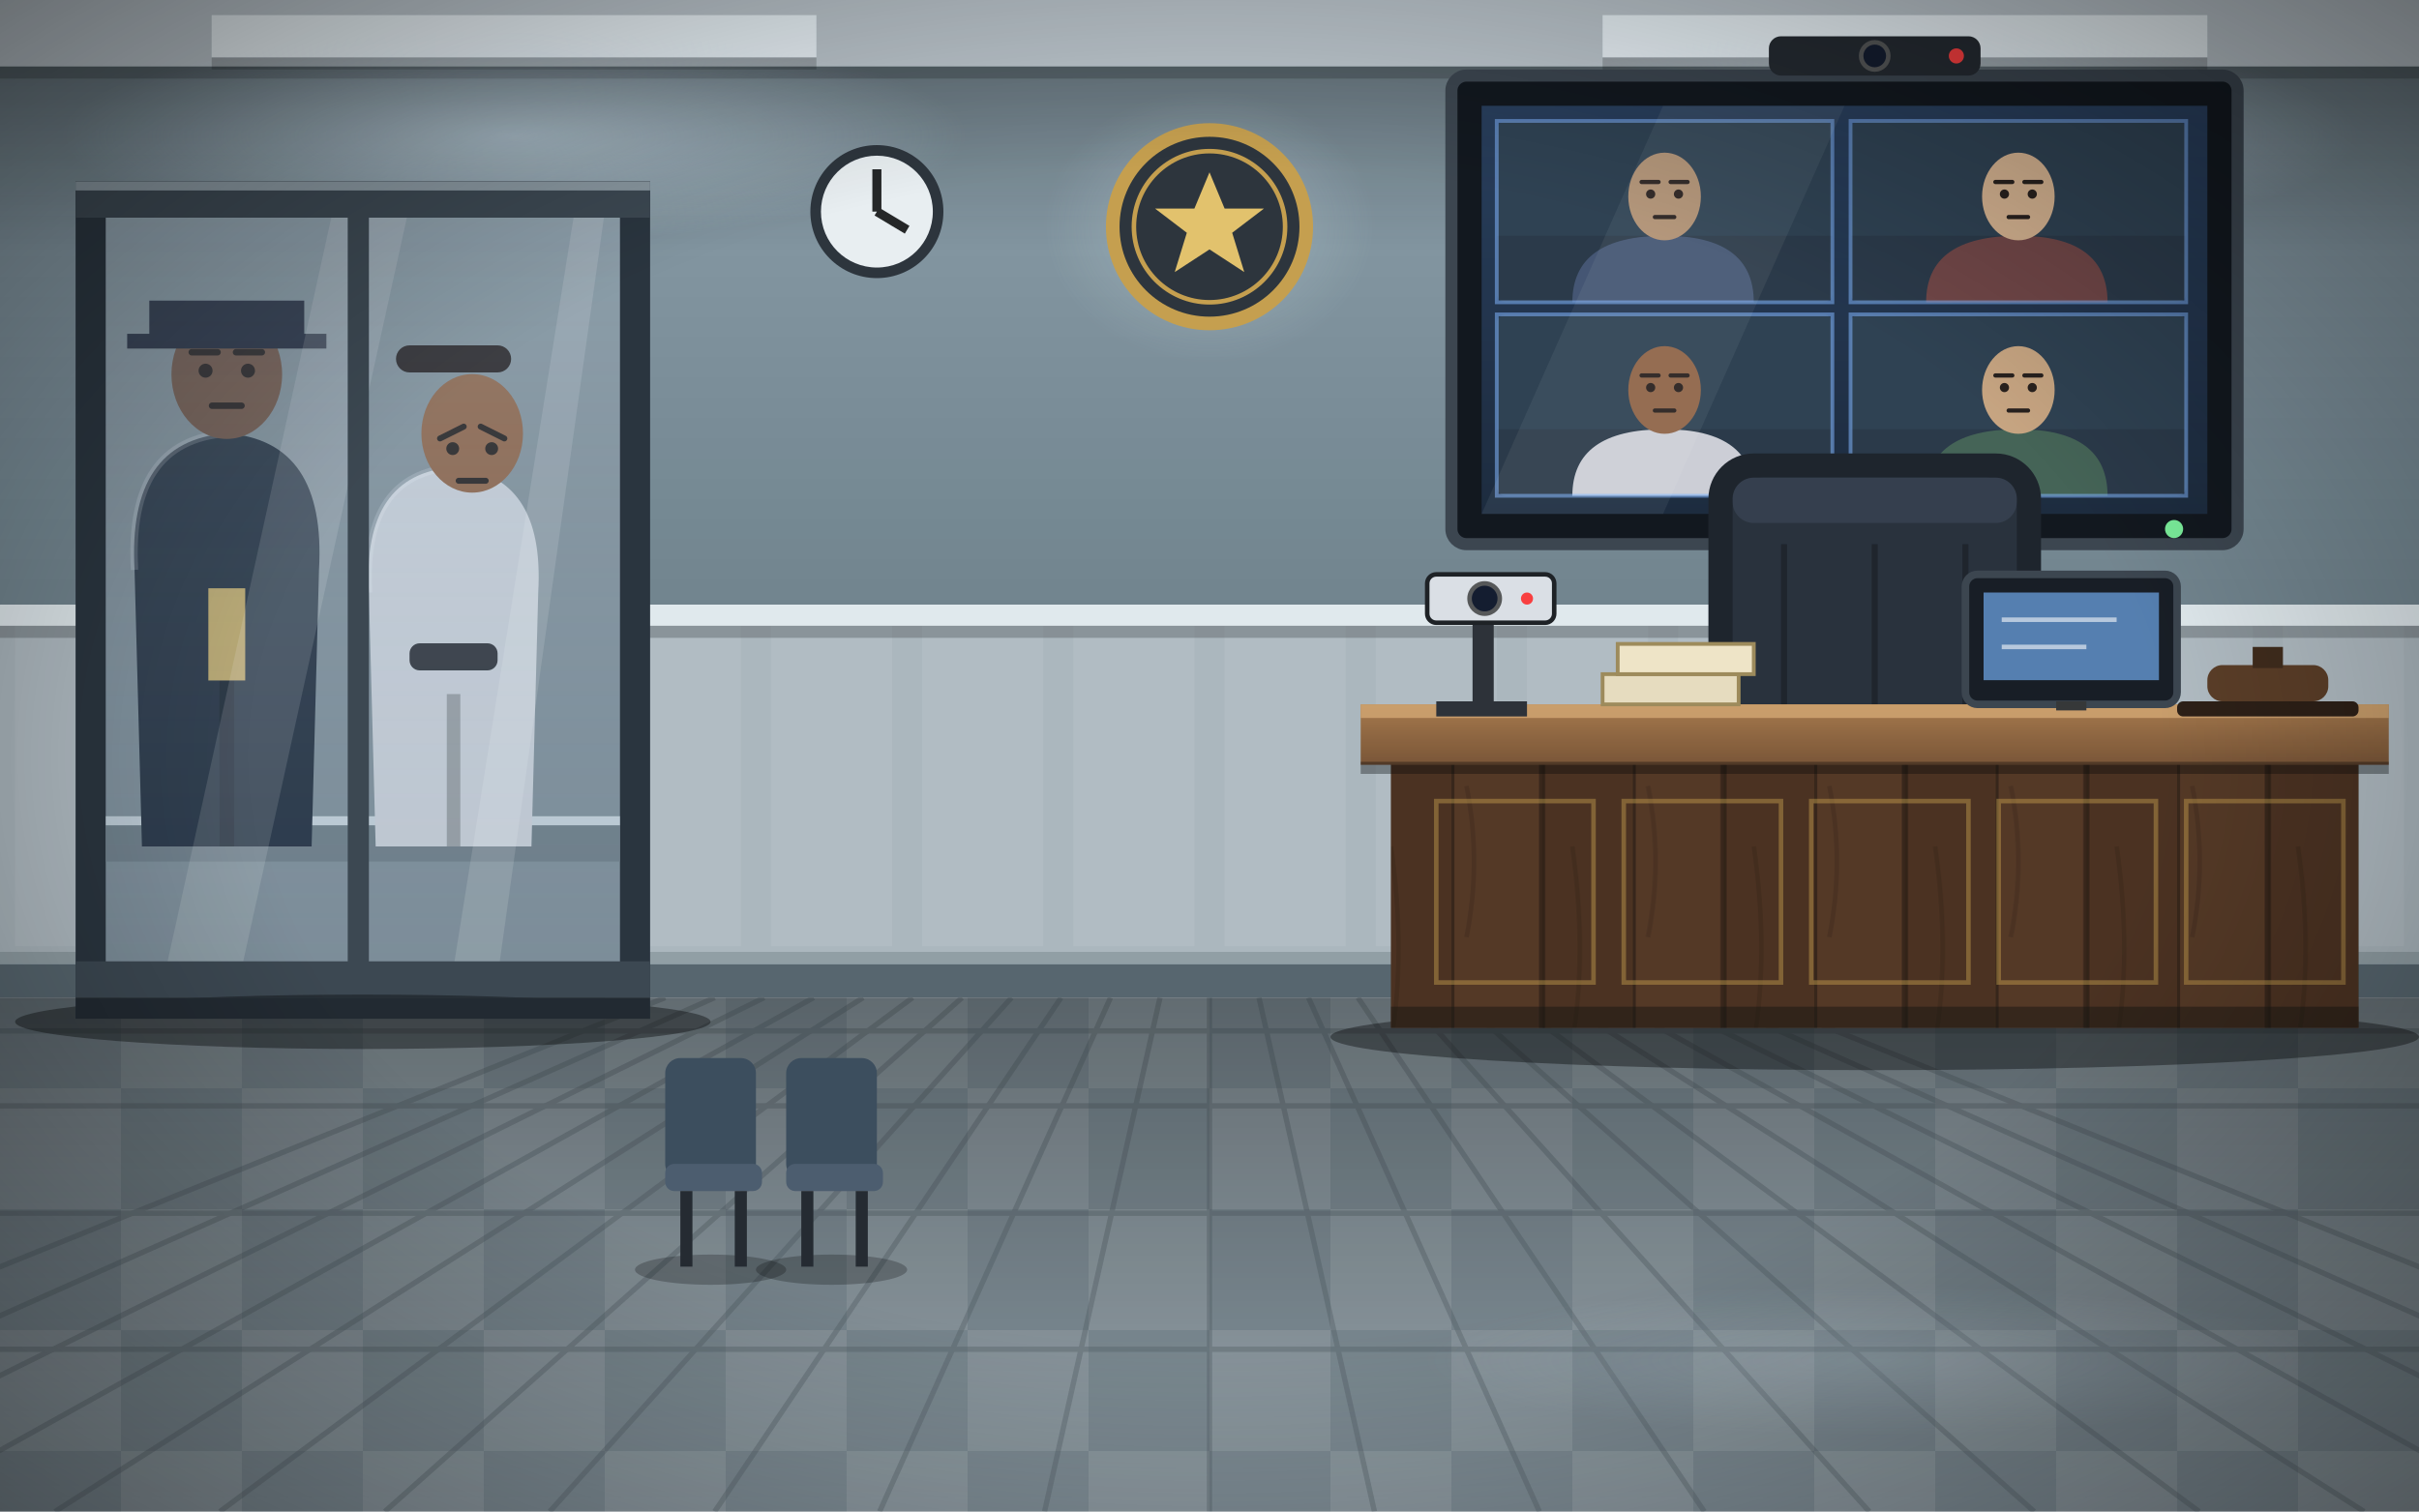
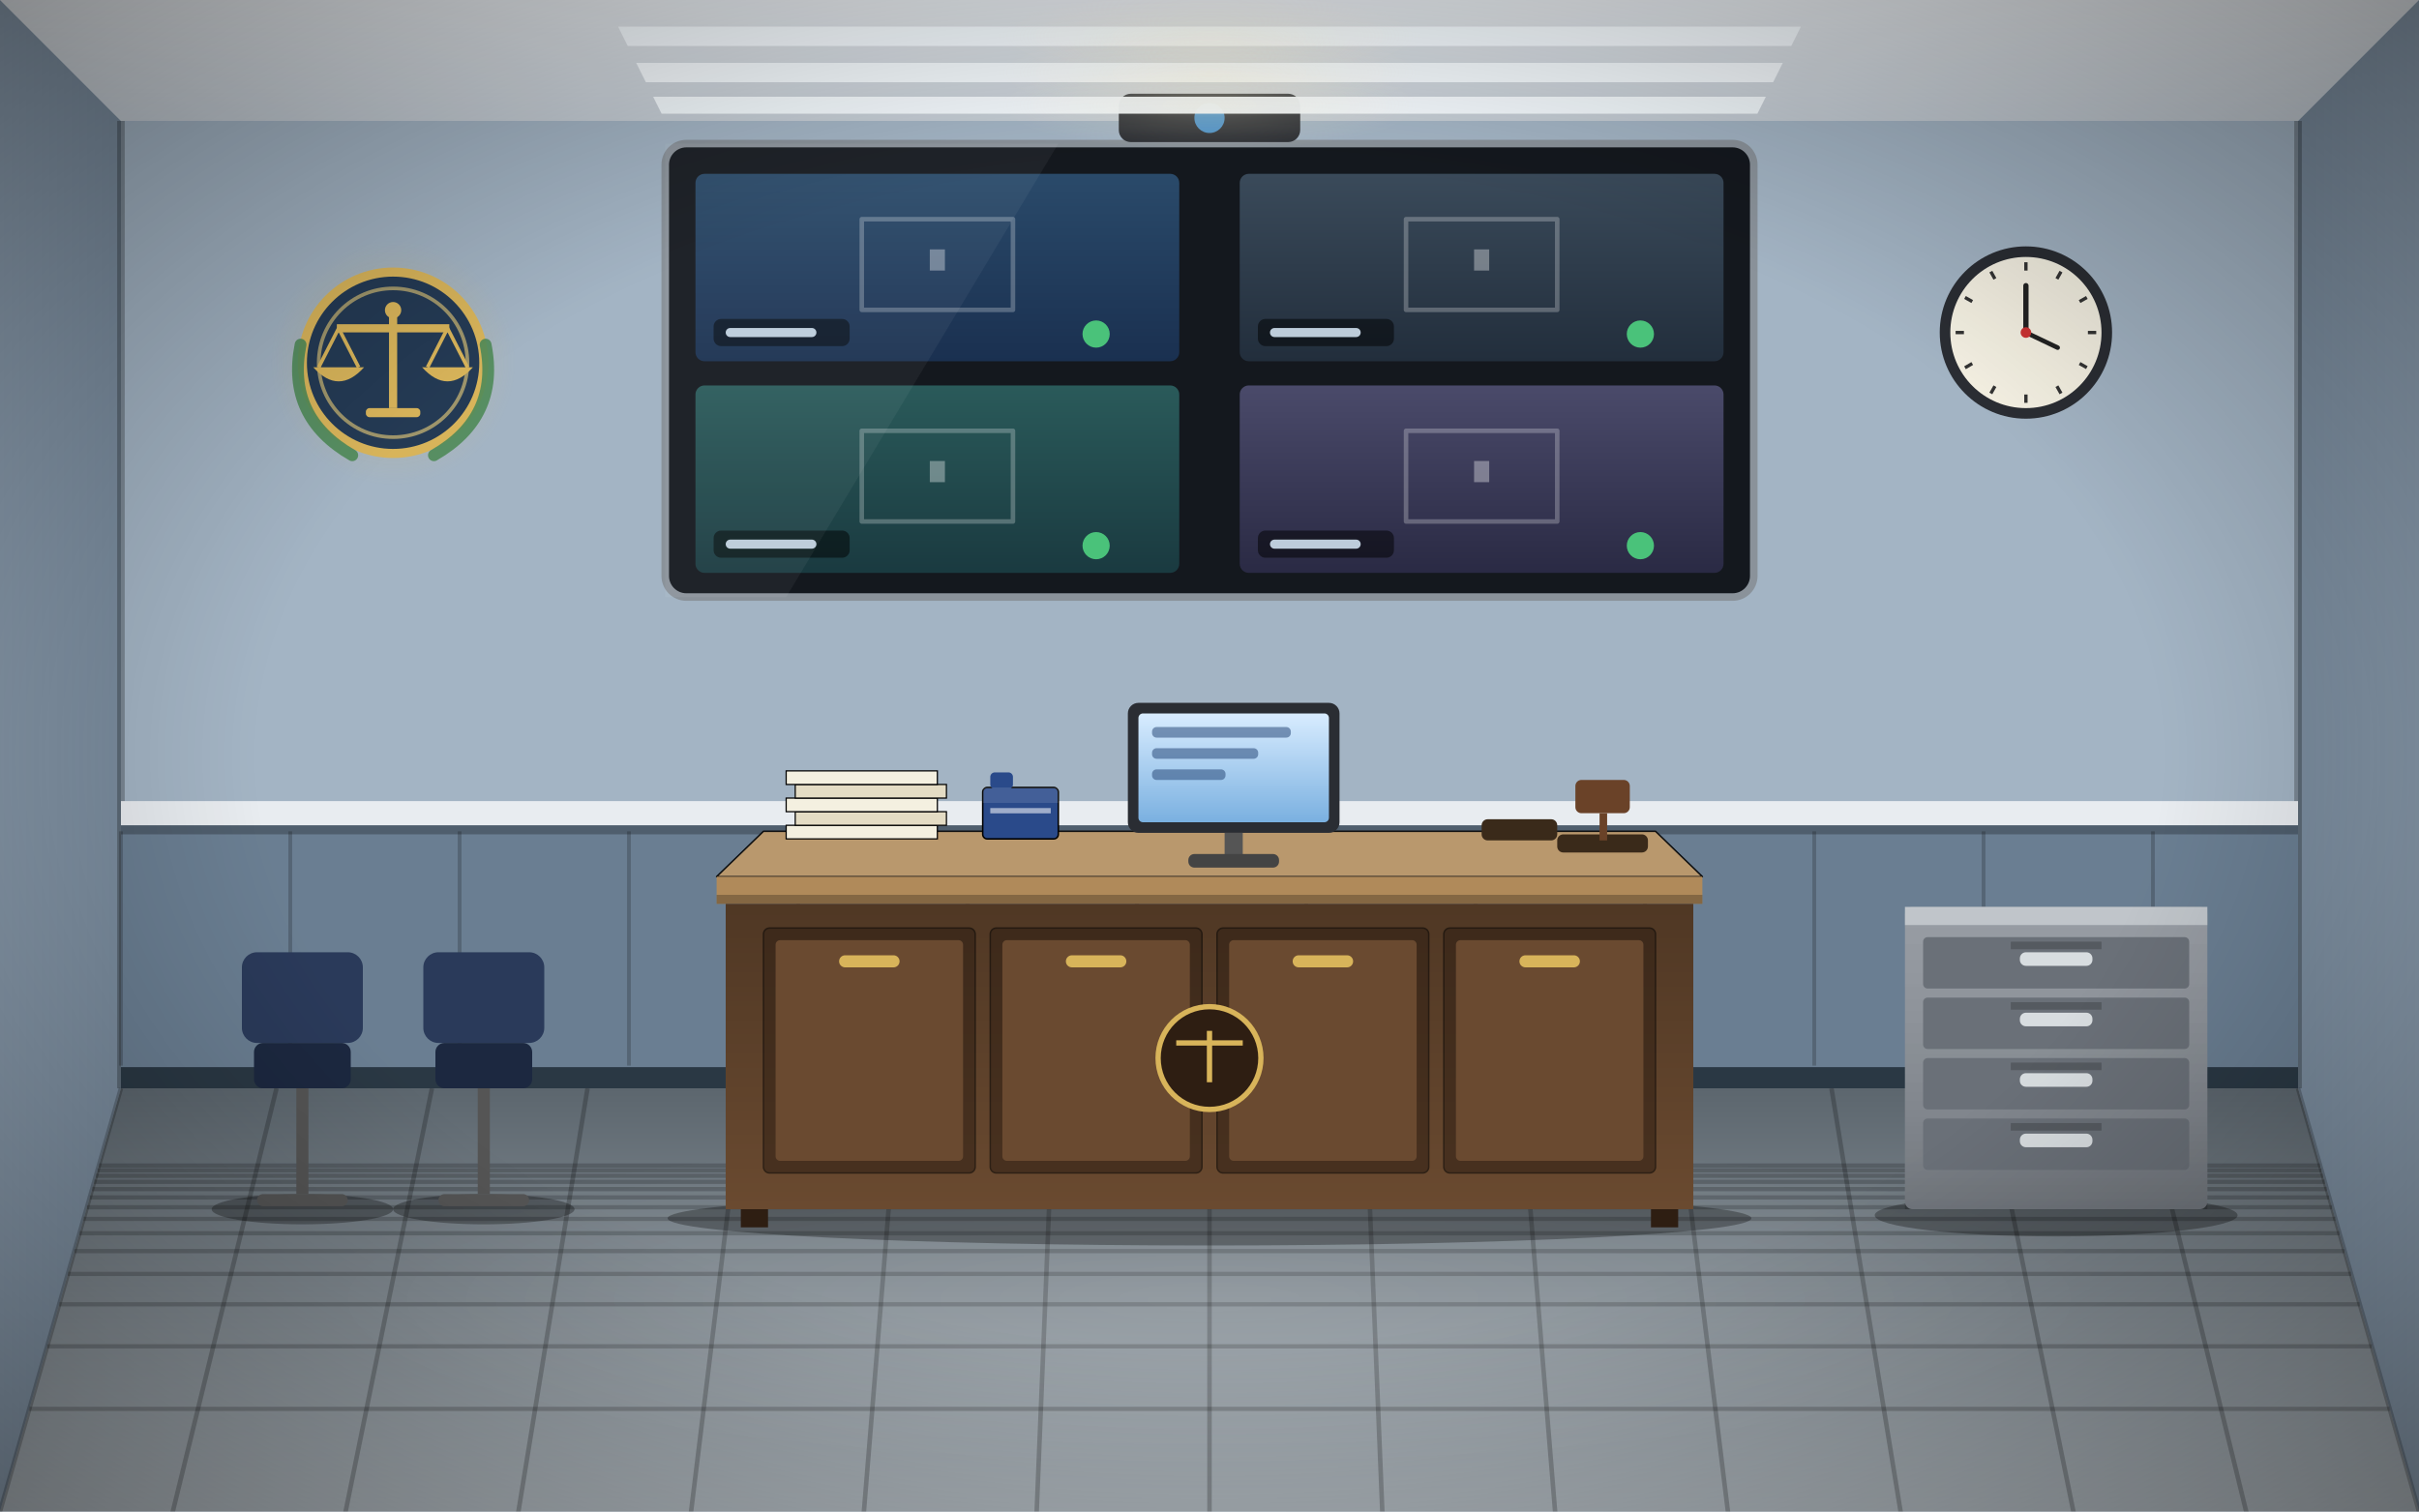
- <svg xmlns="http://www.w3.org/2000/svg" viewBox="0 0 160 100" preserveAspectRatio="xMidYMid slice" width="100%" height="100%">
+ <svg xmlns="http://www.w3.org/2000/svg" viewBox="0 0 160 100" preserveAspectRatio="xMidYMid slice" width="1920" height="1200">
  <defs>
-     <radialGradient id="vgl18" cx="0.5" cy="0.5" r="0.78">
+     <linearGradient id="cu1" x1="0" y1="0" x2="1" y2="0">
+       <stop offset="0" stop-color="#8a9cae" />
+       <stop offset="1" stop-color="#7a8c9e" />
+     </linearGradient>
+     <linearGradient id="cu2" x1="0" y1="0" x2="1" y2="0">
+       <stop offset="0" stop-color="#7a8c9e" />
+       <stop offset="1" stop-color="#8a9cae" />
+     </linearGradient>
+     <linearGradient id="cu3" x1="0" y1="0" x2="0" y2="1">
+       <stop offset="0" stop-color="#e4e8ec" />
+       <stop offset="1" stop-color="#c4ccd4" />
+     </linearGradient>
+     <linearGradient id="cu4" x1="0" y1="0" x2="0" y2="1">
+       <stop offset="0" stop-color="#5c666e" />
+       <stop offset="1" stop-color="#aeb6bc" />
+     </linearGradient>
+     <radialGradient id="cu5" cx="0.5" cy="0.5" r="0.5">
+       <stop offset="0" stop-color="#fff" stop-opacity="0.12" />
+       <stop offset="1" stop-color="#fff" stop-opacity="0" />
+     </radialGradient>
+     <linearGradient id="cu6" x1="0" y1="0" x2="0" y2="1">
+       <stop offset="0" stop-color="#2a4a6a" />
+       <stop offset="1" stop-color="#1a3050" />
+     </linearGradient>
+     <linearGradient id="cu7" x1="0" y1="0" x2="0" y2="1">
+       <stop offset="0" stop-color="#3a4a5a" />
+       <stop offset="1" stop-color="#222e3c" />
+     </linearGradient>
+     <linearGradient id="cu8" x1="0" y1="0" x2="0" y2="1">
+       <stop offset="0" stop-color="#2a5a5a" />
+       <stop offset="1" stop-color="#1a3a40" />
+     </linearGradient>
+     <linearGradient id="cu9" x1="0" y1="0" x2="0" y2="1">
+       <stop offset="0" stop-color="#4a4a6a" />
+       <stop offset="1" stop-color="#2a2a44" />
+     </linearGradient>
+     <radialGradient id="cu10" cx="0.5" cy="0.5" r="0.5">
+       <stop offset="0" stop-color="#d8b45a" stop-opacity="0.35" />
+       <stop offset="1" stop-color="#d8b45a" stop-opacity="0" />
+     </radialGradient>
+     <linearGradient id="cu11" x1="0" y1="0" x2="0" y2="1">
+       <stop offset="0" stop-color="#fff" stop-opacity="0.12" />
+       <stop offset="1" stop-color="#000" stop-opacity="0.18" />
+     </linearGradient>
+     <linearGradient id="cu12" x1="0" y1="0" x2="0" y2="1">
+       <stop offset="0" stop-color="#000" stop-opacity="0.25" />
+       <stop offset="1" stop-color="#000" stop-opacity="0" />
+     </linearGradient>
+     <linearGradient id="cu13" x1="0" y1="0" x2="0" y2="1">
+       <stop offset="0" stop-color="#d8ecff" />
+       <stop offset="1" stop-color="#7ab0e0" />
+     </linearGradient>
+     <radialGradient id="cu14" cx="0.5" cy="0.5" r="0.5">
+       <stop offset="0" stop-color="#fff4d0" stop-opacity="0.25" />
+       <stop offset="1" stop-color="#fff4d0" stop-opacity="0" />
+     </radialGradient>
+     <radialGradient id="cu15" cx="0.5" cy="0.5" r="0.5">
+       <stop offset="0" stop-color="#fff4d0" stop-opacity="0.25" />
+       <stop offset="1" stop-color="#fff4d0" stop-opacity="0" />
+     </radialGradient>
+     <radialGradient id="cu16" cx="0.5" cy="0.5" r="0.5">
+       <stop offset="0" stop-color="#fff4d0" stop-opacity="0.25" />
+       <stop offset="1" stop-color="#fff4d0" stop-opacity="0" />
+     </radialGradient>
+     <radialGradient id="cu17" cx="0.5" cy="0.5" r="0.78">
      <stop offset="0.5" stop-color="#000" stop-opacity="0" />
-       <stop offset="1" stop-color="#000" stop-opacity="0.55" />
-     </radialGradient>
-     <linearGradient id="cwl18" x1="0" y1="0" x2="0" y2="1">
-       <stop offset="0" stop-color="#8fa1ab" />
-       <stop offset="1" stop-color="#5e707a" />
-     </linearGradient>
-     <linearGradient id="cwsl18" x1="0" y1="0" x2="0" y2="1">
-       <stop offset="0" stop-color="#000" stop-opacity="0.35" />
-       <stop offset="0.25" stop-color="#000" stop-opacity="0" />
-     </linearGradient>
-     <pattern id="tll18" width="16" height="16" patternUnits="userSpaceOnUse">
-       <rect width="16" height="16" fill="#97a3aa" />
-       <rect width="8" height="8" fill="#87959d" />
-       <rect x="8" y="8" width="8" height="8" fill="#87959d" />
-     </pattern>
-     <linearGradient id="fgll18" x1="0" y1="0" x2="0" y2="1">
-       <stop offset="0" stop-color="#000" stop-opacity="0.35" />
-       <stop offset="1" stop-color="#000" stop-opacity="0" />
-     </linearGradient>
-     <radialGradient id="frl18" cx="0.5" cy="0.5" r="0.5">
-       <stop offset="0" stop-color="#dff2ff" stop-opacity="0.5" />
-       <stop offset="1" stop-color="#dff2ff" stop-opacity="0" />
-     </radialGradient>
-     <linearGradient id="gll18" x1="0" y1="0" x2="0" y2="1">
-       <stop offset="0" stop-color="#cfe8ff" stop-opacity="0.22" />
-       <stop offset="1" stop-color="#8ab4d8" stop-opacity="0.1" />
-     </linearGradient>
-     <linearGradient id="tvl18" x1="0" y1="0" x2="0" y2="1">
-       <stop offset="0" stop-color="#1a3050" />
-       <stop offset="1" stop-color="#0e1c30" />
-     </linearGradient>
-     <pattern id="wdl18" width="12" height="24" patternUnits="userSpaceOnUse">
-       <rect width="12" height="24" fill="#6a4228" />
-       <rect x="6" width="6" height="24" fill="#5e3a22" />
-       <path d="M0 0V24M6 0V24" stroke="#000" stroke-opacity=".35" stroke-width=".4" />
-       <path d="M1 4Q2 9 1 14M8 8Q9 15 8 21" stroke="#000" stroke-opacity=".12" stroke-width=".3" fill="none" />
-     </pattern>
-     <linearGradient id="tpl18" x1="0" y1="0" x2="0" y2="1">
-       <stop offset="0" stop-color="#a87848" />
-       <stop offset="1" stop-color="#7a5232" />
-     </linearGradient>
+       <stop offset="1" stop-color="#000" stop-opacity="0.5" />
+     </radialGradient>
  </defs>
-   <rect x="0" y="0" width="160" height="66" fill="url(#cwl18)" />
-   <rect x="0" y="0" width="160" height="66" fill="url(#cwsl18)" />
-   <rect x="0" y="40" width="160" height="24" fill="#aeb9bf" />
-   <rect x="1" y="41.4" width="8" height="21.2" fill="#fff" opacity=".08" />
-   <rect x="11" y="41.4" width="8" height="21.2" fill="#fff" opacity=".08" />
-   <rect x="21" y="41.4" width="8" height="21.2" fill="#fff" opacity=".08" />
-   <rect x="31" y="41.4" width="8" height="21.2" fill="#fff" opacity=".08" />
-   <rect x="41" y="41.4" width="8" height="21.2" fill="#fff" opacity=".08" />
-   <rect x="51" y="41.4" width="8" height="21.2" fill="#fff" opacity=".08" />
-   <rect x="61" y="41.4" width="8" height="21.2" fill="#fff" opacity=".08" />
-   <rect x="71" y="41.4" width="8" height="21.2" fill="#fff" opacity=".08" />
-   <rect x="81" y="41.4" width="8" height="21.2" fill="#fff" opacity=".08" />
-   <rect x="91" y="41.4" width="8" height="21.2" fill="#fff" opacity=".08" />
-   <rect x="101" y="41.4" width="8" height="21.2" fill="#fff" opacity=".08" />
-   <rect x="111" y="41.4" width="8" height="21.2" fill="#fff" opacity=".08" />
-   <rect x="121" y="41.4" width="8" height="21.2" fill="#fff" opacity=".08" />
-   <rect x="131" y="41.4" width="8" height="21.2" fill="#fff" opacity=".08" />
-   <rect x="141" y="41.4" width="8" height="21.2" fill="#fff" opacity=".08" />
-   <rect x="151" y="41.4" width="8" height="21.2" fill="#fff" opacity=".08" />
-   <rect x="0" y="40" width="160" height="1.4" fill="#e6edf0" />
-   <rect x="0" y="41.4" width="160" height="0.8" fill="#000" opacity=".22" />
-   <rect x="0" y="63" width="160" height="3" fill="#56646c" />
-   <rect x="0" y="63" width="160" height="0.8" fill="#cfd9de" opacity=".5" />
-   <rect x="0" y="66" width="160" height="34" fill="url(#tll18)" />
-   <g stroke="#5a666d" stroke-width=".35" opacity="0.4">
-     <line x1="44" y1="66" x2="-40" y2="100" />
-     <line x1="47.273" y1="66" x2="-29.091" y2="100" />
-     <line x1="50.545" y1="66" x2="-18.182" y2="100" />
-     <line x1="53.818" y1="66" x2="-7.273" y2="100" />
-     <line x1="57.091" y1="66" x2="3.636" y2="100" />
-     <line x1="60.364" y1="66" x2="14.545" y2="100" />
-     <line x1="63.636" y1="66" x2="25.455" y2="100" />
-     <line x1="66.909" y1="66" x2="36.364" y2="100" />
-     <line x1="70.182" y1="66" x2="47.273" y2="100" />
-     <line x1="73.455" y1="66" x2="58.182" y2="100" />
-     <line x1="76.727" y1="66" x2="69.091" y2="100" />
-     <line x1="80" y1="66" x2="80" y2="100" />
-     <line x1="83.273" y1="66" x2="90.909" y2="100" />
-     <line x1="86.545" y1="66" x2="101.818" y2="100" />
-     <line x1="89.818" y1="66" x2="112.727" y2="100" />
-     <line x1="93.091" y1="66" x2="123.636" y2="100" />
-     <line x1="96.364" y1="66" x2="134.545" y2="100" />
-     <line x1="99.636" y1="66" x2="145.455" y2="100" />
-     <line x1="102.909" y1="66" x2="156.364" y2="100" />
-     <line x1="106.182" y1="66" x2="167.273" y2="100" />
-     <line x1="109.455" y1="66" x2="178.182" y2="100" />
-     <line x1="112.727" y1="66" x2="189.091" y2="100" />
-     <line x1="116" y1="66" x2="200" y2="100" />
-     <line x1="0" y1="68.204" x2="160" y2="68.204" />
-     <line x1="0" y1="73.161" x2="160" y2="73.161" />
-     <line x1="0" y1="80.267" x2="160" y2="80.267" />
-     <line x1="0" y1="89.267" x2="160" y2="89.267" />
-   </g>
-   <rect x="0" y="66" width="160" height="34" fill="url(#fgll18)" />
-   <rect x="0" y="0" width="160" height="4.4" fill="#c3ccd2" />
-   <rect x="0" y="4.4" width="160" height="0.8" fill="#000" opacity=".2" />
-   <rect x="14" y="1" width="40" height="2.8" fill="#f3fbff" />
-   <rect x="14" y="3.8" width="40" height="0.8" fill="#000" opacity=".2" />
-   <ellipse cx="34" cy="9" rx="30" ry="7" fill="url(#frl18)" />
-   <rect x="106" y="1" width="40" height="2.8" fill="#f3fbff" />
-   <rect x="106" y="3.8" width="40" height="0.8" fill="#000" opacity=".2" />
-   <ellipse cx="126" cy="9" rx="30" ry="7" fill="url(#frl18)" />
-   <g transform="translate(80 15)">
-     <ellipse cx="0" cy="0" rx="11" ry="9" fill="url(#frl18)" opacity=".6" />
-     <circle r="6.4" fill="#2a3038" stroke="#c9a04a" stroke-width=".9" />
-     <circle r="5" fill="none" stroke="#c9a04a" stroke-width=".3" />
-     <path d="M0 -3.6L1 -1.2L3.6 -1.2L1.5 .4L2.3 3L0 1.5L-2.3 3L-1.5 .4L-3.6 -1.2L-1 -1.2Z" fill="#e8c46a" />
-   </g>
-   <circle cx="58" cy="14" r="4.4" fill="#2a3038" />
-   <circle cx="58" cy="14" r="3.7" fill="#eef2f4" />
-   <path d="M58 14V11.2M58 14L60 15.2" stroke="#222" stroke-width=".6" />
-   <rect x="5" y="12" width="38" height="54" fill="#27303a" />
-   <rect x="7" y="14" width="34" height="50" fill="#9fb0ba" />
-   <rect x="7" y="14" width="34" height="50" fill="#000" opacity=".22" />
-   <rect x="7" y="54" width="34" height="3" fill="#6a7780" />
-   <rect x="7" y="54" width="34" height="0.6" fill="#c3ced4" />
-   <g transform="translate(15 56) scale(1.22)">
-     <path d="M-4.6 0L-5 -15Q-5.4 -22 0 -22.4Q5.4 -22 5 -15L4.6 0Z" fill="#1d2735" />
-     <path d="M-5 -15Q-5.4 -22 0 -22.4" stroke="#fff" stroke-width=".4" opacity=".18" fill="none" />
-     <rect x="-0.4" y="-9" width="0.8" height="9" fill="#000" opacity=".25" />
-     <ellipse cx="0" cy="-25.6" rx="3" ry="3.5" fill="#6a4a38" />
-     <g stroke="#1a100c" stroke-linecap="round" fill="none">
-       <circle cx="-1.15" cy="-25.8" r=".38" fill="#1a100c" stroke="none" />
-       <circle cx="1.15" cy="-25.8" r=".38" fill="#1a100c" stroke="none" />
-       <path d="M-1.9 -26.8L-0.5 -26.8M0.5 -26.8L1.9 -26.8" stroke-width=".35" />
-       <path d="M-0.8 -23.9H0.8" stroke-width=".35" />
-     </g>
-     <rect x="-4.2" y="-29.6" width="8.4" height="2.2" fill="#14192a" />
-     <rect x="-5.4" y="-27.8" width="10.8" height="0.8" fill="#14192a" />
-     <rect x="-1" y="-14" width="2" height="5" fill="#e8c46a" opacity=".8" />
-   </g>
-   <g transform="translate(30 56) scale(1.12)">
-     <path d="M-4.6 0L-5 -15Q-5.4 -22 0 -22.4Q5.4 -22 5 -15L4.6 0Z" fill="#c8ccd2" />
-     <path d="M-5 -15Q-5.4 -22 0 -22.4" stroke="#fff" stroke-width=".4" opacity=".18" fill="none" />
-     <rect x="-0.4" y="-9" width="0.8" height="9" fill="#000" opacity=".25" />
-     <ellipse cx="1.1" cy="-24.4" rx="3" ry="3.5" fill="#8a5a3a" />
-     <g stroke="#1a100c" stroke-linecap="round" fill="none">
-       <circle cx="-0.05" cy="-23.5" r=".38" fill="#1a100c" stroke="none" />
-       <circle cx="2.25" cy="-23.5" r=".38" fill="#1a100c" stroke="none" />
-       <path d="M-0.8 -24.1L0.6 -24.8M1.6 -24.8L3 -24.1" stroke-width=".35" />
-       <path d="M0.3 -21.6H1.9" stroke-width=".35" />
-     </g>
-     <rect x="-3.4" y="-29.6" width="6.8" height="1.6" fill="#1a1210" rx=".8" />
-     <rect x="-2.6" y="-12" width="5.2" height="1.6" fill="#2a2a30" rx=".6" />
-   </g>
-   <rect x="7" y="14" width="34" height="50" fill="url(#gll18)" />
-   <path d="M11 64L22 14H27L16 64ZM30 64L38 14H40L33 64Z" fill="#fff" opacity=".13" />
-   <rect x="5" y="12" width="38" height="2.4" fill="#3a444e" />
-   <rect x="5" y="63.6" width="38" height="2.4" fill="#3a444e" />
-   <rect x="23" y="14" width="1.4" height="50" fill="#3a444e" />
-   <rect x="5" y="12" width="38" height="0.6" fill="#8a97a0" />
-   <ellipse cx="24" cy="67.6" rx="23" ry="1.8" fill="#000" opacity=".4" />
-   <rect x="5" y="66" width="38" height="1.4" fill="#1e252c" />
-   <rect x="96" y="5" width="52" height="31" fill="#0e1218" stroke="#3a424c" stroke-width=".8" rx="1" />
-   <rect x="98" y="7" width="48" height="27" fill="url(#tvl18)" />
-   <rect x="99" y="8" width="22.2" height="12" fill="#223446" rx=".6" />
-   <rect x="99" y="15.6" width="22.2" height="4.4" fill="#000" opacity=".15" />
-   <path d="M104 20Q104 15.6 110.1 15.6Q116 15.6 116 20Z" fill="#3a4a6a" />
-   <ellipse cx="110.1" cy="13" rx="2.4" ry="2.9" fill="#b08a6a" />
-   <g transform="translate(110.1 13) scale(.8) translate(-110.1 -13)" stroke="#1a100c" stroke-linecap="round" fill="none">
-     <circle cx="108.95" cy="12.8" r=".38" fill="#1a100c" stroke="none" />
-     <circle cx="111.25" cy="12.8" r=".38" fill="#1a100c" stroke="none" />
-     <path d="M108.2 11.8L109.6 11.8M110.6 11.8L112 11.8" stroke-width=".35" />
-     <path d="M109.3 14.7H110.9" stroke-width=".35" />
-   </g>
-   <rect x="99" y="8" width="22.2" height="12" fill="none" stroke="#7ab0ff" stroke-width=".25" opacity=".55" />
-   <rect x="122.4" y="8" width="22.2" height="12" fill="#223446" rx=".6" />
-   <rect x="122.4" y="15.6" width="22.2" height="4.4" fill="#000" opacity=".15" />
-   <path d="M127.4 20Q127.4 15.6 133.5 15.6Q139.4 15.6 139.4 20Z" fill="#6a3a3a" />
-   <ellipse cx="133.5" cy="13" rx="2.4" ry="2.9" fill="#d8b08a" />
-   <g transform="translate(133.5 13) scale(.8) translate(-133.5 -13)" stroke="#1a100c" stroke-linecap="round" fill="none">
-     <circle cx="132.35" cy="12.8" r=".38" fill="#1a100c" stroke="none" />
-     <circle cx="134.65" cy="12.8" r=".38" fill="#1a100c" stroke="none" />
-     <path d="M131.6 11.8L133 11.8M134 11.8L135.4 11.8" stroke-width=".35" />
-     <path d="M132.7 14.7H134.3" stroke-width=".35" />
-   </g>
-   <rect x="122.4" y="8" width="22.2" height="12" fill="none" stroke="#7ab0ff" stroke-width=".25" opacity=".55" />
-   <rect x="99" y="20.8" width="22.2" height="12" fill="#223446" rx=".6" />
-   <rect x="99" y="28.4" width="22.2" height="4.4" fill="#000" opacity=".15" />
-   <path d="M104 32.8Q104 28.4 110.1 28.4Q116 28.4 116 32.8Z" fill="#cfcfd6" />
-   <ellipse cx="110.1" cy="25.8" rx="2.4" ry="2.9" fill="#8a5a3a" />
-   <g transform="translate(110.1 25.8) scale(.8) translate(-110.1 -25.8)" stroke="#1a100c" stroke-linecap="round" fill="none">
-     <circle cx="108.95" cy="25.6" r=".38" fill="#1a100c" stroke="none" />
-     <circle cx="111.25" cy="25.6" r=".38" fill="#1a100c" stroke="none" />
-     <path d="M108.2 24.6L109.6 24.6M110.6 24.6L112 24.6" stroke-width=".35" />
-     <path d="M109.3 27.5H110.9" stroke-width=".35" />
-   </g>
-   <rect x="99" y="20.8" width="22.2" height="12" fill="none" stroke="#7ab0ff" stroke-width=".25" opacity=".55" />
-   <rect x="122.4" y="20.8" width="22.2" height="12" fill="#223446" rx=".6" />
-   <rect x="122.4" y="28.4" width="22.2" height="4.4" fill="#000" opacity=".15" />
-   <path d="M127.4 32.8Q127.4 28.4 133.5 28.4Q139.4 28.4 139.4 32.8Z" fill="#3a5a4a" />
-   <ellipse cx="133.5" cy="25.8" rx="2.4" ry="2.9" fill="#c9a27a" />
-   <g transform="translate(133.5 25.8) scale(.8) translate(-133.5 -25.8)" stroke="#1a100c" stroke-linecap="round" fill="none">
-     <circle cx="132.35" cy="25.6" r=".38" fill="#1a100c" stroke="none" />
-     <circle cx="134.65" cy="25.6" r=".38" fill="#1a100c" stroke="none" />
-     <path d="M131.6 24.6L133 24.6M134 24.6L135.4 24.6" stroke-width=".35" />
-     <path d="M132.7 27.5H134.3" stroke-width=".35" />
-   </g>
-   <rect x="122.4" y="20.8" width="22.2" height="12" fill="none" stroke="#7ab0ff" stroke-width=".25" opacity=".55" />
-   <rect x="98" y="7" width="48" height="27" fill="#fff" opacity=".05" />
-   <path d="M98 34L110 7H122L110 34Z" fill="#fff" opacity=".06" />
-   <rect x="117" y="2.4" width="14" height="2.6" fill="#22262c" rx=".8" />
-   <circle cx="124" cy="3.7" r=".9" fill="#10172a" stroke="#555" stroke-width=".3" />
-   <circle cx="129.4" cy="3.7" r=".5" fill="#ff3b3b" />
-   <circle cx="143.8" cy="35" r=".6" fill="#7CF29A" />
-   <ellipse cx="124" cy="68.6" rx="36" ry="2.2" fill="#000" opacity=".4" />
-   <rect x="113" y="30" width="22" height="22" fill="#1a1f27" rx="3" />
-   <rect x="114.6" y="31.6" width="18.8" height="18" fill="#262d38" rx="2" />
-   <rect x="114.6" y="31.6" width="18.8" height="3" fill="#323b49" rx="1.4" />
-   <path d="M118 36V48M124 36V48M130 36V48" stroke="#000" stroke-width=".4" opacity=".3" />
-   <rect x="92" y="50" width="64" height="18" fill="url(#wdl18)" />
-   <rect x="92" y="50" width="64" height="18" fill="#000" opacity=".22" />
-   <rect x="95" y="53" width="10.4" height="12" fill="none" stroke="#c9a04a" stroke-width=".3" opacity=".45" />
-   <rect x="107.4" y="53" width="10.4" height="12" fill="none" stroke="#c9a04a" stroke-width=".3" opacity=".45" />
-   <rect x="119.8" y="53" width="10.4" height="12" fill="none" stroke="#c9a04a" stroke-width=".3" opacity=".45" />
-   <rect x="132.2" y="53" width="10.4" height="12" fill="none" stroke="#c9a04a" stroke-width=".3" opacity=".45" />
-   <rect x="144.6" y="53" width="10.4" height="12" fill="none" stroke="#c9a04a" stroke-width=".3" opacity=".45" />
-   <rect x="90" y="46.6" width="68" height="4" fill="url(#tpl18)" />
-   <rect x="90" y="46.6" width="68" height="0.9" fill="#d8a870" opacity=".8" />
-   <rect x="90" y="50.4" width="68" height="0.8" fill="#000" opacity=".35" />
-   <rect x="130" y="38" width="14" height="8.6" fill="#14181f" stroke="#3a424c" stroke-width=".5" rx=".8" />
-   <rect x="131.2" y="39.2" width="11.6" height="5.8" fill="#6aa0e0" opacity=".75" />
-   <path d="M132.4 41H140M132.4 42.8H138" stroke="#fff" stroke-width=".3" opacity=".6" />
-   <rect x="136" y="46.4" width="2" height="0.6" fill="#333" />
-   <g transform="translate(96 40)">
-     <rect x="1.4" y="0" width="1.4" height="6.6" fill="#2a2d33" />
-     <rect x="-1" y="6.4" width="6" height="1" fill="#2a2d33" />
-     <rect x="-1.6" y="-2" width="8.4" height="3.2" fill="#dfe3e8" stroke="#1a1c20" stroke-width=".3" rx=".6" />
-     <circle cx="2.2" cy="-.4" r="1" fill="#10172a" stroke="#555" stroke-width=".3" />
-     <circle cx="5" cy="-.4" r=".4" fill="#ff3b3b" />
-   </g>
-   <g transform="translate(106 44.6)">
-     <rect x="0" y="0" width="9" height="2" fill="#ecdfc0" stroke="#a08a58" stroke-width=".25" />
-     <rect x="1" y="-2" width="9" height="2" fill="#f4e8c8" stroke="#a08a58" stroke-width=".25" />
-   </g>
-   <g transform="translate(146 44)">
-     <rect x="0" y="0" width="8" height="2.4" fill="#5a3a22" rx="1" />
-     <rect x="3" y="-1.2" width="2" height="1.4" fill="#3e2716" />
-     <rect x="-2" y="2.4" width="12" height="1" fill="#2a1a10" rx=".4" />
-   </g>
-   <rect x="92" y="66.6" width="64" height="1.4" fill="#14100c" opacity=".5" />
-   <ellipse cx="47" cy="84" rx="5" ry="1" fill="#000" opacity=".25" />
-   <rect x="44" y="70" width="6" height="8" fill="#3a4a5a" rx="1" />
-   <rect x="44" y="77" width="6.4" height="1.8" fill="#4a5a6c" rx=".6" />
-   <rect x="45" y="78.8" width="0.8" height="5" fill="#22262c" />
-   <rect x="48.6" y="78.8" width="0.8" height="5" fill="#22262c" />
-   <ellipse cx="55" cy="84" rx="5" ry="1" fill="#000" opacity=".25" />
-   <rect x="52" y="70" width="6" height="8" fill="#3a4a5a" rx="1" />
-   <rect x="52" y="77" width="6.4" height="1.8" fill="#4a5a6c" rx=".6" />
-   <rect x="53" y="78.8" width="0.8" height="5" fill="#22262c" />
-   <rect x="56.6" y="78.8" width="0.8" height="5" fill="#22262c" />
-   <ellipse cx="124" cy="90" rx="30" ry="5" fill="url(#frl18)" opacity=".4" />
-   <rect x="0" y="0" width="160" height="100" fill="#6a90b0" opacity=".05" />
-   <rect width="160" height="100" fill="url(#vgl18)" />
+   <rect x="0" y="0" width="160" height="100" fill="#a3b4c4" />
+   <polygon points="0,0 8,8 8,72 0,100" fill="url(#cu1)" />
+   <polygon points="160,0 152,8 152,72 160,100" fill="url(#cu2)" />
+   <rect x="8" y="8" width="144" height="64" fill="#a3b4c4" />
+   <polygon points="0,0 160,0 152,8 8,8" fill="url(#cu3)" />
+   <polygon points="0,100 8,72 152,72 160,100" fill="url(#cu4)" />
+   <line x1="8" y1="72" x2="-2.8" y2="109.8" stroke="#000" stroke-width="0.3" opacity="0.22" />
+   <line x1="18.29" y1="72" x2="9.03" y2="109.8" stroke="#000" stroke-width="0.3" opacity="0.22" />
+   <line x1="28.57" y1="72" x2="20.86" y2="109.8" stroke="#000" stroke-width="0.3" opacity="0.22" />
+   <line x1="38.86" y1="72" x2="32.69" y2="109.8" stroke="#000" stroke-width="0.3" opacity="0.22" />
+   <line x1="49.14" y1="72" x2="44.51" y2="109.8" stroke="#000" stroke-width="0.3" opacity="0.22" />
+   <line x1="59.43" y1="72" x2="56.34" y2="109.8" stroke="#000" stroke-width="0.3" opacity="0.22" />
+   <line x1="69.71" y1="72" x2="68.17" y2="109.8" stroke="#000" stroke-width="0.3" opacity="0.22" />
+   <line x1="80" y1="72" x2="80" y2="109.8" stroke="#000" stroke-width="0.3" opacity="0.22" />
+   <line x1="90.29" y1="72" x2="91.83" y2="109.8" stroke="#000" stroke-width="0.3" opacity="0.22" />
+   <line x1="100.57" y1="72" x2="103.66" y2="109.8" stroke="#000" stroke-width="0.3" opacity="0.22" />
+   <line x1="110.86" y1="72" x2="115.49" y2="109.8" stroke="#000" stroke-width="0.3" opacity="0.22" />
+   <line x1="121.14" y1="72" x2="127.31" y2="109.8" stroke="#000" stroke-width="0.3" opacity="0.22" />
+   <line x1="131.43" y1="72" x2="139.14" y2="109.8" stroke="#000" stroke-width="0.3" opacity="0.22" />
+   <line x1="141.71" y1="72" x2="150.97" y2="109.8" stroke="#000" stroke-width="0.3" opacity="0.22" />
+   <line x1="152" y1="72" x2="162.8" y2="109.8" stroke="#000" stroke-width="0.3" opacity="0.22" />
+   <line x1="1.94" y1="93.21" x2="158.06" y2="93.21" stroke="#000" stroke-width="0.28" opacity="0.198" />
+   <line x1="3.12" y1="89.07" x2="156.88" y2="89.07" stroke="#000" stroke-width="0.28" opacity="0.198" />
+   <line x1="3.92" y1="86.29" x2="156.08" y2="86.29" stroke="#000" stroke-width="0.28" opacity="0.198" />
+   <line x1="4.49" y1="84.28" x2="155.51" y2="84.28" stroke="#000" stroke-width="0.28" opacity="0.198" />
+   <line x1="4.92" y1="82.77" x2="155.08" y2="82.77" stroke="#000" stroke-width="0.28" opacity="0.198" />
+   <line x1="5.26" y1="81.59" x2="154.74" y2="81.59" stroke="#000" stroke-width="0.28" opacity="0.198" />
+   <line x1="5.53" y1="80.64" x2="154.47" y2="80.64" stroke="#000" stroke-width="0.28" opacity="0.198" />
+   <line x1="5.75" y1="79.87" x2="154.25" y2="79.87" stroke="#000" stroke-width="0.28" opacity="0.198" />
+   <line x1="5.94" y1="79.22" x2="154.06" y2="79.22" stroke="#000" stroke-width="0.28" opacity="0.198" />
+   <line x1="6.1" y1="78.67" x2="153.9" y2="78.67" stroke="#000" stroke-width="0.28" opacity="0.198" />
+   <line x1="6.23" y1="78.19" x2="153.77" y2="78.19" stroke="#000" stroke-width="0.28" opacity="0.198" />
+   <line x1="6.35" y1="77.79" x2="153.65" y2="77.79" stroke="#000" stroke-width="0.28" opacity="0.198" />
+   <line x1="6.45" y1="77.43" x2="153.55" y2="77.43" stroke="#000" stroke-width="0.28" opacity="0.198" />
+   <line x1="6.54" y1="77.11" x2="153.46" y2="77.11" stroke="#000" stroke-width="0.28" opacity="0.198" />
+   <line x1="8" y1="8" x2="8" y2="72" stroke="#000" stroke-width="0.5" opacity="0.25" />
+   <line x1="152" y1="8" x2="152" y2="72" stroke="#000" stroke-width="0.5" opacity="0.25" />
+   <rect x="8" y="70.6" width="144" height="1.4" fill="#000" opacity="0.18" />
+   <ellipse cx="80" cy="86" rx="60" ry="11.2" fill="url(#cu5)" />
+   <rect x="8" y="54" width="144" height="18" fill="#6a7e92" />
+   <rect x="8" y="53" width="144" height="1.6" fill="#e8ecf0" />
+   <rect x="8" y="54.6" width="144" height="0.6" fill="#000" opacity="0.25" />
+   <rect x="8" y="70.6" width="144" height="1.4" fill="#2a3844" />
+   <line x1="8" y1="55" x2="8" y2="70.5" stroke="#000" stroke-width="0.25" opacity="0.2" />
+   <line x1="19.2" y1="55" x2="19.2" y2="70.5" stroke="#000" stroke-width="0.25" opacity="0.2" />
+   <line x1="30.4" y1="55" x2="30.4" y2="70.5" stroke="#000" stroke-width="0.25" opacity="0.2" />
+   <line x1="41.6" y1="55" x2="41.6" y2="70.5" stroke="#000" stroke-width="0.25" opacity="0.2" />
+   <line x1="52.8" y1="55" x2="52.8" y2="70.5" stroke="#000" stroke-width="0.25" opacity="0.2" />
+   <line x1="64" y1="55" x2="64" y2="70.5" stroke="#000" stroke-width="0.25" opacity="0.2" />
+   <line x1="75.2" y1="55" x2="75.2" y2="70.5" stroke="#000" stroke-width="0.25" opacity="0.2" />
+   <line x1="86.4" y1="55" x2="86.4" y2="70.5" stroke="#000" stroke-width="0.25" opacity="0.2" />
+   <line x1="97.6" y1="55" x2="97.6" y2="70.5" stroke="#000" stroke-width="0.25" opacity="0.2" />
+   <line x1="108.8" y1="55" x2="108.8" y2="70.5" stroke="#000" stroke-width="0.25" opacity="0.2" />
+   <line x1="120" y1="55" x2="120" y2="70.5" stroke="#000" stroke-width="0.25" opacity="0.2" />
+   <line x1="131.2" y1="55" x2="131.2" y2="70.5" stroke="#000" stroke-width="0.25" opacity="0.2" />
+   <line x1="142.4" y1="55" x2="142.4" y2="70.5" stroke="#000" stroke-width="0.25" opacity="0.2" />
+   <rect x="44" y="9.5" width="72" height="30" fill="#14181e" rx="1.4" stroke="#8a929a" stroke-width="0.5" />
+   <rect x="46" y="11.5" width="32" height="12.4" fill="url(#cu6)" rx="0.6" />
+   <rect x="47.2" y="21.1" width="9" height="1.8" fill="#000" opacity="0.5" rx="0.5" />
+   <rect x="48" y="21.7" width="6" height="0.6" fill="#cfe0ee" opacity="0.9" rx="0.3" />
+   <circle cx="72.5" cy="22.1" r="0.9" fill="#4ac27a" />
+   <path d="M57 14.5h10v6h-10z" fill="none" stroke="#fff" stroke-width="0.3" stroke-linecap="round" stroke-linejoin="round" opacity="0.25" />
+   <rect x="61.5" y="16.5" width="1" height="1.4" fill="#fff" opacity="0.35" />
+   <rect x="82" y="11.5" width="32" height="12.4" fill="url(#cu7)" rx="0.6" />
+   <rect x="83.2" y="21.1" width="9" height="1.8" fill="#000" opacity="0.5" rx="0.5" />
+   <rect x="84" y="21.7" width="6" height="0.6" fill="#cfe0ee" opacity="0.9" rx="0.3" />
+   <circle cx="108.5" cy="22.1" r="0.9" fill="#4ac27a" />
+   <path d="M93 14.5h10v6h-10z" fill="none" stroke="#fff" stroke-width="0.3" stroke-linecap="round" stroke-linejoin="round" opacity="0.25" />
+   <rect x="97.5" y="16.5" width="1" height="1.4" fill="#fff" opacity="0.35" />
+   <rect x="46" y="25.5" width="32" height="12.4" fill="url(#cu8)" rx="0.6" />
+   <rect x="47.2" y="35.1" width="9" height="1.8" fill="#000" opacity="0.5" rx="0.5" />
+   <rect x="48" y="35.7" width="6" height="0.6" fill="#cfe0ee" opacity="0.9" rx="0.3" />
+   <circle cx="72.5" cy="36.1" r="0.9" fill="#4ac27a" />
+   <path d="M57 28.5h10v6h-10z" fill="none" stroke="#fff" stroke-width="0.3" stroke-linecap="round" stroke-linejoin="round" opacity="0.25" />
+   <rect x="61.5" y="30.5" width="1" height="1.4" fill="#fff" opacity="0.35" />
+   <rect x="82" y="25.5" width="32" height="12.4" fill="url(#cu9)" rx="0.6" />
+   <rect x="83.2" y="35.1" width="9" height="1.8" fill="#000" opacity="0.5" rx="0.5" />
+   <rect x="84" y="35.7" width="6" height="0.6" fill="#cfe0ee" opacity="0.9" rx="0.3" />
+   <circle cx="108.5" cy="36.1" r="0.9" fill="#4ac27a" />
+   <path d="M93 28.5h10v6h-10z" fill="none" stroke="#fff" stroke-width="0.3" stroke-linecap="round" stroke-linejoin="round" opacity="0.25" />
+   <rect x="97.5" y="30.5" width="1" height="1.4" fill="#fff" opacity="0.35" />
+   <rect x="74" y="6.2" width="12" height="3.2" fill="#2a2d33" rx="0.8" />
+   <circle cx="80" cy="7.8" r="1" fill="#4a90c8" />
+   <polygon points="44,9.5 70,9.5 52,39.5 44,39.5" fill="#fff" opacity="0.05" />
+   <circle cx="26" cy="24" r="8.1" fill="url(#cu10)" />
+   <circle cx="26" cy="24" r="6" fill="#243a54" stroke="#d8b45a" stroke-width="0.6" />
+   <circle cx="26" cy="24" r="4.92" fill="none" opacity="0.6" stroke="#f0d27a" stroke-width="0.24" />
+   <path d="M19.88 22.8Q18.92 27.6 23.3 30.12" fill="none" stroke="#4f8a58" stroke-width="0.78" stroke-linecap="round" stroke-linejoin="round" opacity="0.9" />
+   <path d="M32.12 22.8Q33.08 27.6 28.7 30.12" fill="none" stroke="#4f8a58" stroke-width="0.78" stroke-linecap="round" stroke-linejoin="round" opacity="0.9" />
+   <line x1="26" y1="20.7" x2="26" y2="27" stroke="#d8b45a" stroke-width="0.54" />
+   <line x1="22.28" y1="21.72" x2="29.72" y2="21.72" stroke="#d8b45a" stroke-width="0.54" />
+   <circle cx="26" cy="20.52" r="0.54" fill="#d8b45a" />
+   <line x1="22.4" y1="21.72" x2="21.08" y2="24.3" stroke="#d8b45a" stroke-width="0.24" />
+   <line x1="22.4" y1="21.72" x2="23.72" y2="24.3" stroke="#d8b45a" stroke-width="0.24" />
+   <path d="M20.72 24.3H24.08Q22.4 26.16 20.72 24.3Z" fill="#d8b45a" />
+   <line x1="29.6" y1="21.72" x2="28.28" y2="24.3" stroke="#d8b45a" stroke-width="0.24" />
+   <line x1="29.6" y1="21.72" x2="30.92" y2="24.3" stroke="#d8b45a" stroke-width="0.24" />
+   <path d="M27.92 24.3H31.28Q29.6 26.16 27.92 24.3Z" fill="#d8b45a" />
+   <rect x="24.2" y="27" width="3.6" height="0.6" fill="#d8b45a" rx="0.24" />
+   <circle cx="134" cy="22" r="5.7" fill="#2a2d33" />
+   <circle cx="134" cy="22" r="5" fill="#f4f0e2" />
+   <line x1="134" y1="17.9" x2="134" y2="17.35" stroke="#333" stroke-width="0.22" />
+   <line x1="136.05" y1="18.45" x2="136.32" y2="17.97" stroke="#333" stroke-width="0.22" />
+   <line x1="137.55" y1="19.95" x2="138.03" y2="19.68" stroke="#333" stroke-width="0.22" />
+   <line x1="138.1" y1="22" x2="138.65" y2="22" stroke="#333" stroke-width="0.22" />
+   <line x1="137.55" y1="24.05" x2="138.03" y2="24.32" stroke="#333" stroke-width="0.22" />
+   <line x1="136.05" y1="25.55" x2="136.32" y2="26.03" stroke="#333" stroke-width="0.22" />
+   <line x1="134" y1="26.1" x2="134" y2="26.65" stroke="#333" stroke-width="0.22" />
+   <line x1="131.95" y1="25.55" x2="131.68" y2="26.03" stroke="#333" stroke-width="0.22" />
+   <line x1="130.45" y1="24.05" x2="129.97" y2="24.33" stroke="#333" stroke-width="0.22" />
+   <line x1="129.9" y1="22" x2="129.35" y2="22" stroke="#333" stroke-width="0.22" />
+   <line x1="130.45" y1="19.95" x2="129.97" y2="19.68" stroke="#333" stroke-width="0.22" />
+   <line x1="131.95" y1="18.45" x2="131.68" y2="17.97" stroke="#333" stroke-width="0.22" />
+   <line x1="134" y1="22" x2="134" y2="18.9" stroke="#222" stroke-width="0.35" stroke-linecap="round" />
+   <line x1="134" y1="22" x2="136.1" y2="23" stroke="#222" stroke-width="0.3" stroke-linecap="round" />
+   <circle cx="134" cy="22" r="0.35" fill="#c33" />
+   <ellipse cx="20" cy="80" rx="6" ry="1" fill="#000" opacity="0.3" />
+   <rect x="16" y="63" width="8" height="6" fill="#2a3a5a" rx="1" />
+   <rect x="16.8" y="69" width="6.4" height="3" fill="#1c2840" rx="0.6" />
+   <rect x="19.6" y="72" width="0.8" height="7" fill="#555" />
+   <rect x="17" y="79" width="6" height="0.8" fill="#555" rx="0.4" />
+   <ellipse cx="32" cy="80" rx="6" ry="1" fill="#000" opacity="0.3" />
+   <rect x="28" y="63" width="8" height="6" fill="#2a3a5a" rx="1" />
+   <rect x="28.8" y="69" width="6.4" height="3" fill="#1c2840" rx="0.6" />
+   <rect x="31.6" y="72" width="0.8" height="7" fill="#555" />
+   <rect x="29" y="79" width="6" height="0.8" fill="#555" rx="0.4" />
+   <ellipse cx="136" cy="80.4" rx="12" ry="1.4" fill="#000" opacity="0.3" />
+   <rect x="126" y="60" width="20" height="20" fill="#8a9098" rx="0.5" />
+   <rect x="126" y="60" width="20" height="1.2" fill="#b8bec4" />
+   <rect x="126" y="60" width="20" height="20" fill="url(#cu11)" />
+   <rect x="127.2" y="62" width="17.6" height="3.4" fill="#6a7078" rx="0.3" />
+   <rect x="133.6" y="63" width="4.8" height="0.9" fill="#d8dde0" rx="0.4" />
+   <rect x="133" y="62.3" width="6" height="0.5" fill="#000" opacity="0.2" />
+   <rect x="127.2" y="66" width="17.6" height="3.4" fill="#6a7078" rx="0.3" />
+   <rect x="133.6" y="67" width="4.8" height="0.9" fill="#d8dde0" rx="0.4" />
+   <rect x="133" y="66.3" width="6" height="0.5" fill="#000" opacity="0.2" />
+   <rect x="127.2" y="70" width="17.6" height="3.4" fill="#6a7078" rx="0.3" />
+   <rect x="133.6" y="71" width="4.8" height="0.9" fill="#d8dde0" rx="0.4" />
+   <rect x="133" y="70.3" width="6" height="0.5" fill="#000" opacity="0.2" />
+   <rect x="127.2" y="74" width="17.6" height="3.4" fill="#6a7078" rx="0.3" />
+   <rect x="133.6" y="75" width="4.8" height="0.9" fill="#d8dde0" rx="0.4" />
+   <rect x="133" y="74.3" width="6" height="0.5" fill="#000" opacity="0.2" />
+   <ellipse cx="80" cy="80.6" rx="35.84" ry="1.8" fill="#000" opacity="0.3" />
+   <polygon points="50.5,55 109.5,55 112.6,58 47.4,58" fill="#b08a5a" stroke="#000" stroke-width="0.1" stroke-linejoin="round" />
+   <polygon points="50.5,55 109.5,55 112.6,58 47.4,58" fill="#fff" opacity="0.12" />
+   <rect x="47.4" y="58" width="65.2" height="1.8" fill="#b08a5a" />
+   <rect x="47.4" y="59.2" width="65.2" height="0.6" fill="#000" opacity="0.25" />
+   <rect x="48" y="59.8" width="64" height="20.2" fill="#6a4a30" />
+   <rect x="48" y="59.8" width="64" height="20.2" fill="url(#cu12)" />
+   <rect x="50.5" y="61.4" width="14" height="16.2" fill="#2e1e12" opacity="0.55" rx="0.4" stroke="#000" stroke-width="0.1" />
+   <rect x="51.3" y="62.2" width="12.4" height="14.6" fill="#6a4a30" rx="0.3" />
+   <rect x="55.5" y="63.2" width="4" height="0.8" fill="#d8b45a" rx="0.4" />
+   <rect x="65.5" y="61.4" width="14" height="16.2" fill="#2e1e12" opacity="0.55" rx="0.4" stroke="#000" stroke-width="0.1" />
+   <rect x="66.3" y="62.2" width="12.4" height="14.6" fill="#6a4a30" rx="0.3" />
+   <rect x="70.5" y="63.2" width="4" height="0.8" fill="#d8b45a" rx="0.4" />
+   <rect x="80.5" y="61.4" width="14" height="16.2" fill="#2e1e12" opacity="0.55" rx="0.4" stroke="#000" stroke-width="0.1" />
+   <rect x="81.3" y="62.2" width="12.4" height="14.6" fill="#6a4a30" rx="0.3" />
+   <rect x="85.5" y="63.2" width="4" height="0.8" fill="#d8b45a" rx="0.4" />
+   <rect x="95.5" y="61.4" width="14" height="16.2" fill="#2e1e12" opacity="0.55" rx="0.4" stroke="#000" stroke-width="0.1" />
+   <rect x="96.3" y="62.2" width="12.4" height="14.6" fill="#6a4a30" rx="0.3" />
+   <rect x="100.5" y="63.2" width="4" height="0.8" fill="#d8b45a" rx="0.4" />
+   <rect x="49" y="80" width="1.8" height="1.2" fill="#2e1e12" />
+   <rect x="109.2" y="80" width="1.8" height="1.2" fill="#2e1e12" />
+   <circle cx="80" cy="70" r="3.4" fill="#2e1e12" stroke="#d8b45a" stroke-width="0.35" />
+   <line x1="80" y1="68.2" x2="80" y2="71.6" stroke="#d8b45a" stroke-width="0.35" />
+   <line x1="77.8" y1="69" x2="82.2" y2="69" stroke="#d8b45a" stroke-width="0.35" />
+   <rect x="74.6" y="46.5" width="14" height="8.6" fill="#2a2d33" rx="0.7" />
+   <rect x="75.3" y="47.2" width="12.6" height="7.2" fill="url(#cu13)" rx="0.3" />
+   <rect x="76.2" y="48.1" width="9.18" height="0.7" fill="#2a4a7a" opacity="0.55" rx="0.3" />
+   <rect x="76.2" y="49.5" width="7.02" height="0.7" fill="#2a4a7a" opacity="0.55" rx="0.3" />
+   <rect x="76.2" y="50.9" width="4.86" height="0.7" fill="#2a4a7a" opacity="0.55" rx="0.3" />
+   <rect x="81" y="55.1" width="1.2" height="1.6" fill="#555" />
+   <rect x="78.6" y="56.5" width="6" height="0.9" fill="#444" rx="0.4" />
+   <rect x="52" y="54.6" width="10" height="0.9" fill="#f4f0e0" stroke="#000" stroke-width="0.08" />
+   <rect x="52.6" y="53.7" width="10" height="0.9" fill="#e4dcc4" stroke="#000" stroke-width="0.08" />
+   <rect x="52" y="52.8" width="10" height="0.9" fill="#f4f0e0" stroke="#000" stroke-width="0.08" />
+   <rect x="52.6" y="51.9" width="10" height="0.9" fill="#e4dcc4" stroke="#000" stroke-width="0.08" />
+   <rect x="52" y="51" width="10" height="0.9" fill="#f4f0e0" stroke="#000" stroke-width="0.08" />
+   <rect x="65" y="52.1" width="5" height="3.4" fill="#2a4a8a" rx="0.3" stroke="#000" stroke-width="0.1" />
+   <rect x="65.5" y="51.1" width="1.5" height="1.1" fill="#2a4a8a" rx="0.3" />
+   <rect x="65.5" y="53.46" width="4" height="0.35" fill="#fff" opacity="0.55" />
+   <rect x="65" y="52.1" width="5" height="1.02" fill="#fff" opacity="0.12" />
+   <rect x="98" y="54.2" width="5" height="1.4" fill="#3a2a1a" rx="0.4" />
+   <rect x="103" y="55.2" width="6" height="1.2" fill="#3a2a1a" rx="0.4" />
+   <rect x="104.2" y="51.6" width="3.6" height="2.2" fill="#6a4228" rx="0.4" />
+   <rect x="105.8" y="53.8" width="0.5" height="1.8" fill="#6a4228" />
+   <polygon points="40.88,1.76 41.52,3.04 118.48,3.04 119.12,1.76" fill="#f6fbff" opacity="0.95" />
+   <ellipse cx="80" cy="2.4" rx="14" ry="3" fill="url(#cu14)" />
+   <polygon points="42.08,4.16 42.72,5.44 117.28,5.44 117.92,4.16" fill="#f6fbff" opacity="0.95" />
+   <ellipse cx="80" cy="4.8" rx="14" ry="3" fill="url(#cu15)" />
+   <polygon points="43.2,6.4 43.76,7.52 116.24,7.52 116.8,6.4" fill="#f6fbff" opacity="0.95" />
+   <ellipse cx="80" cy="6.96" rx="14" ry="3" fill="url(#cu16)" />
+   <rect width="160" height="100" fill="url(#cu17)" />
</svg>
